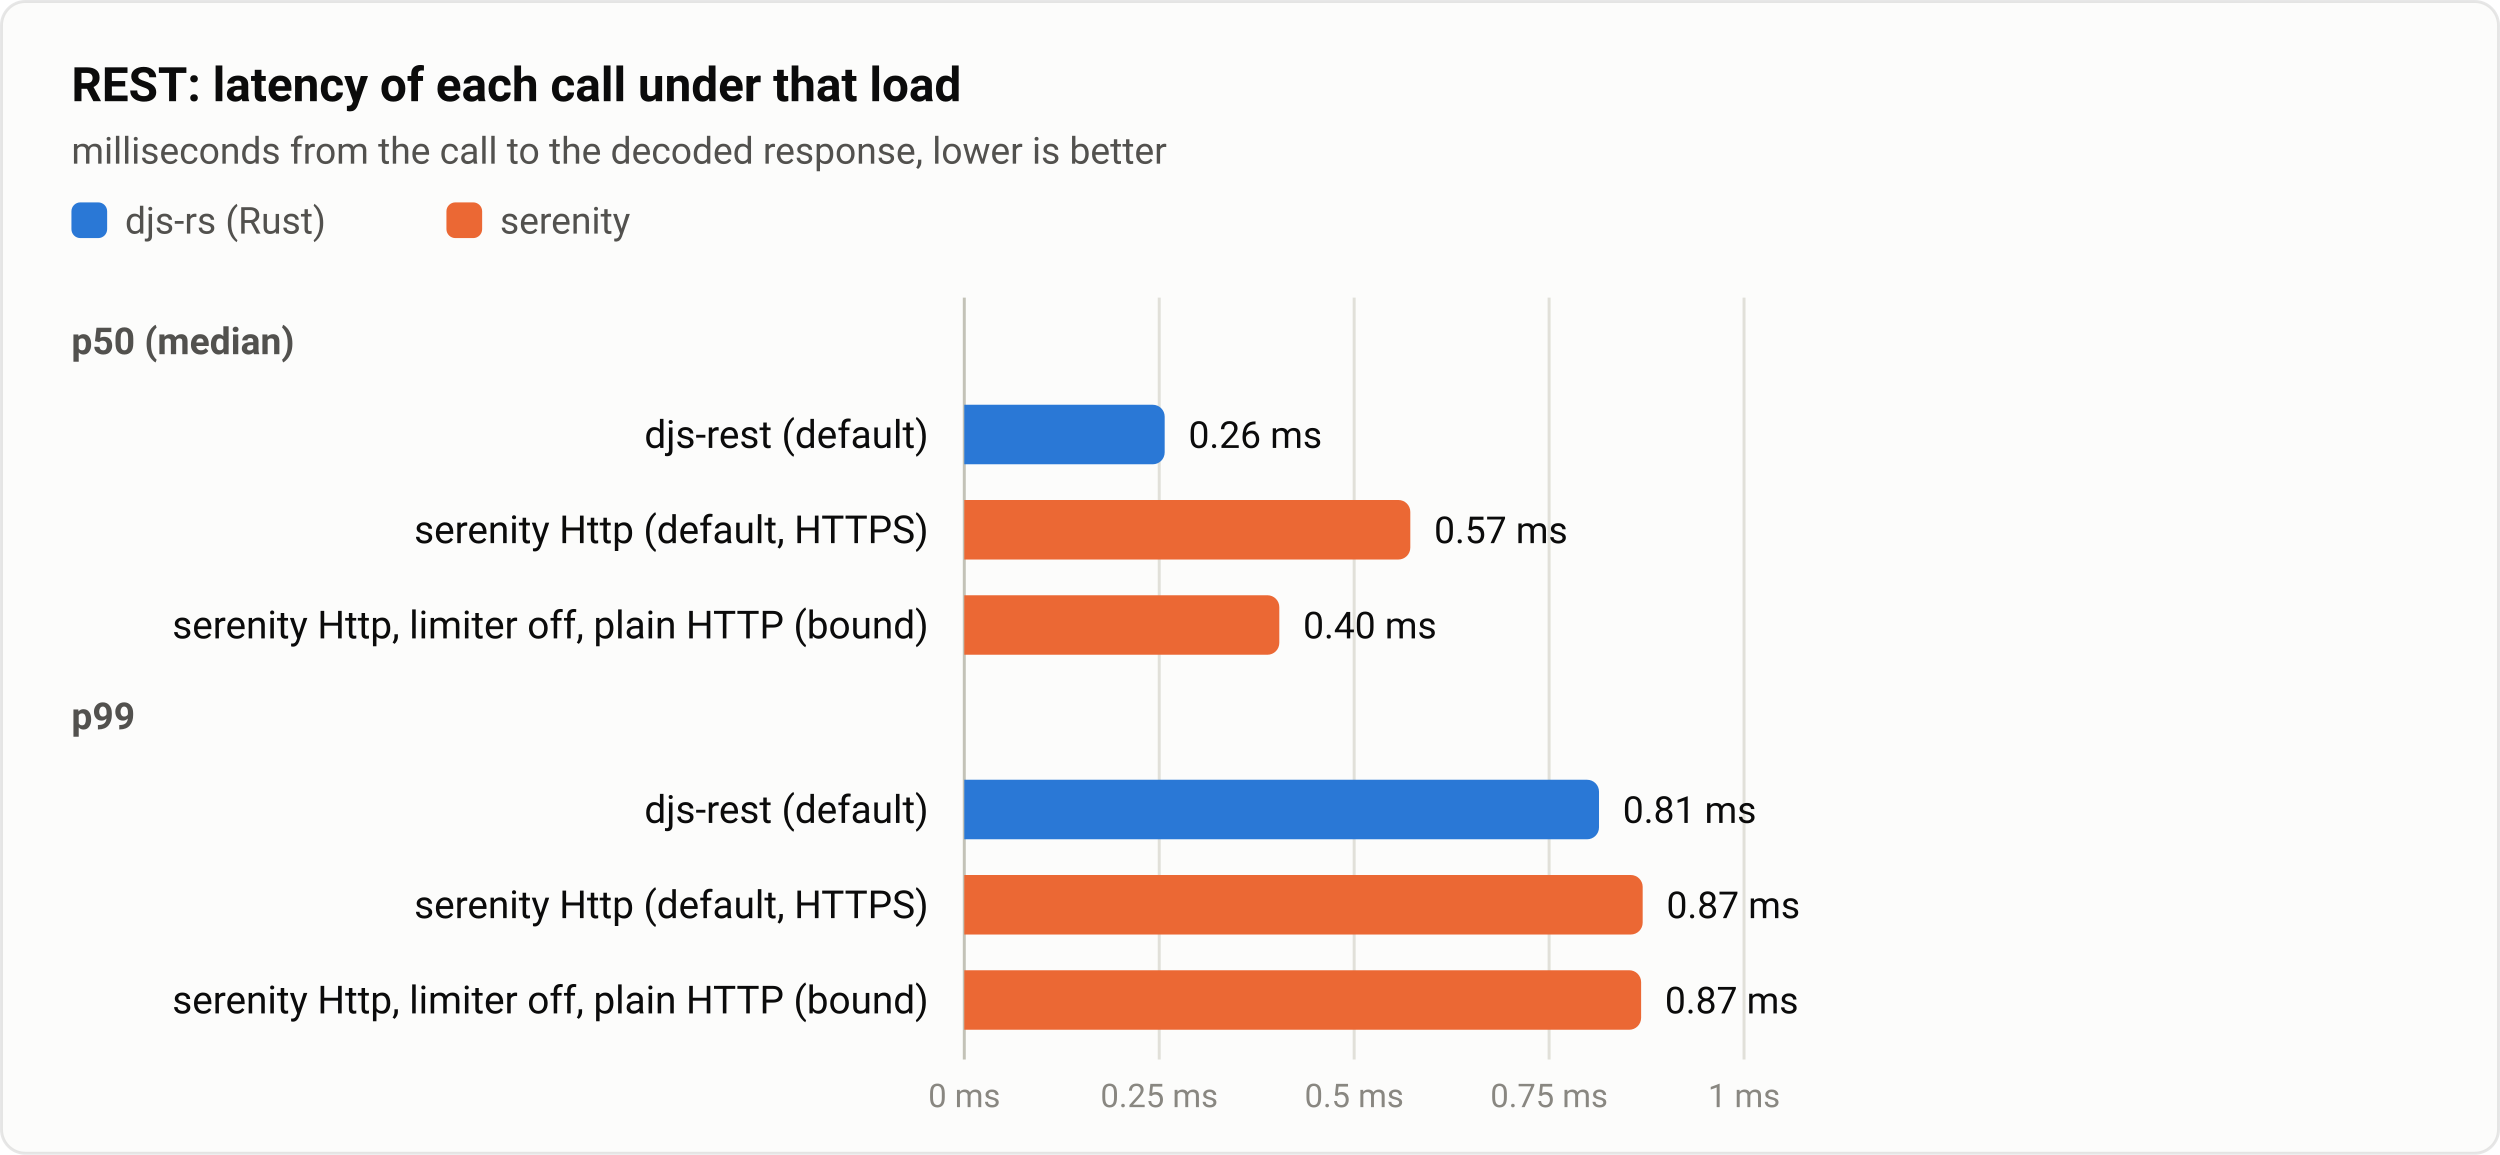
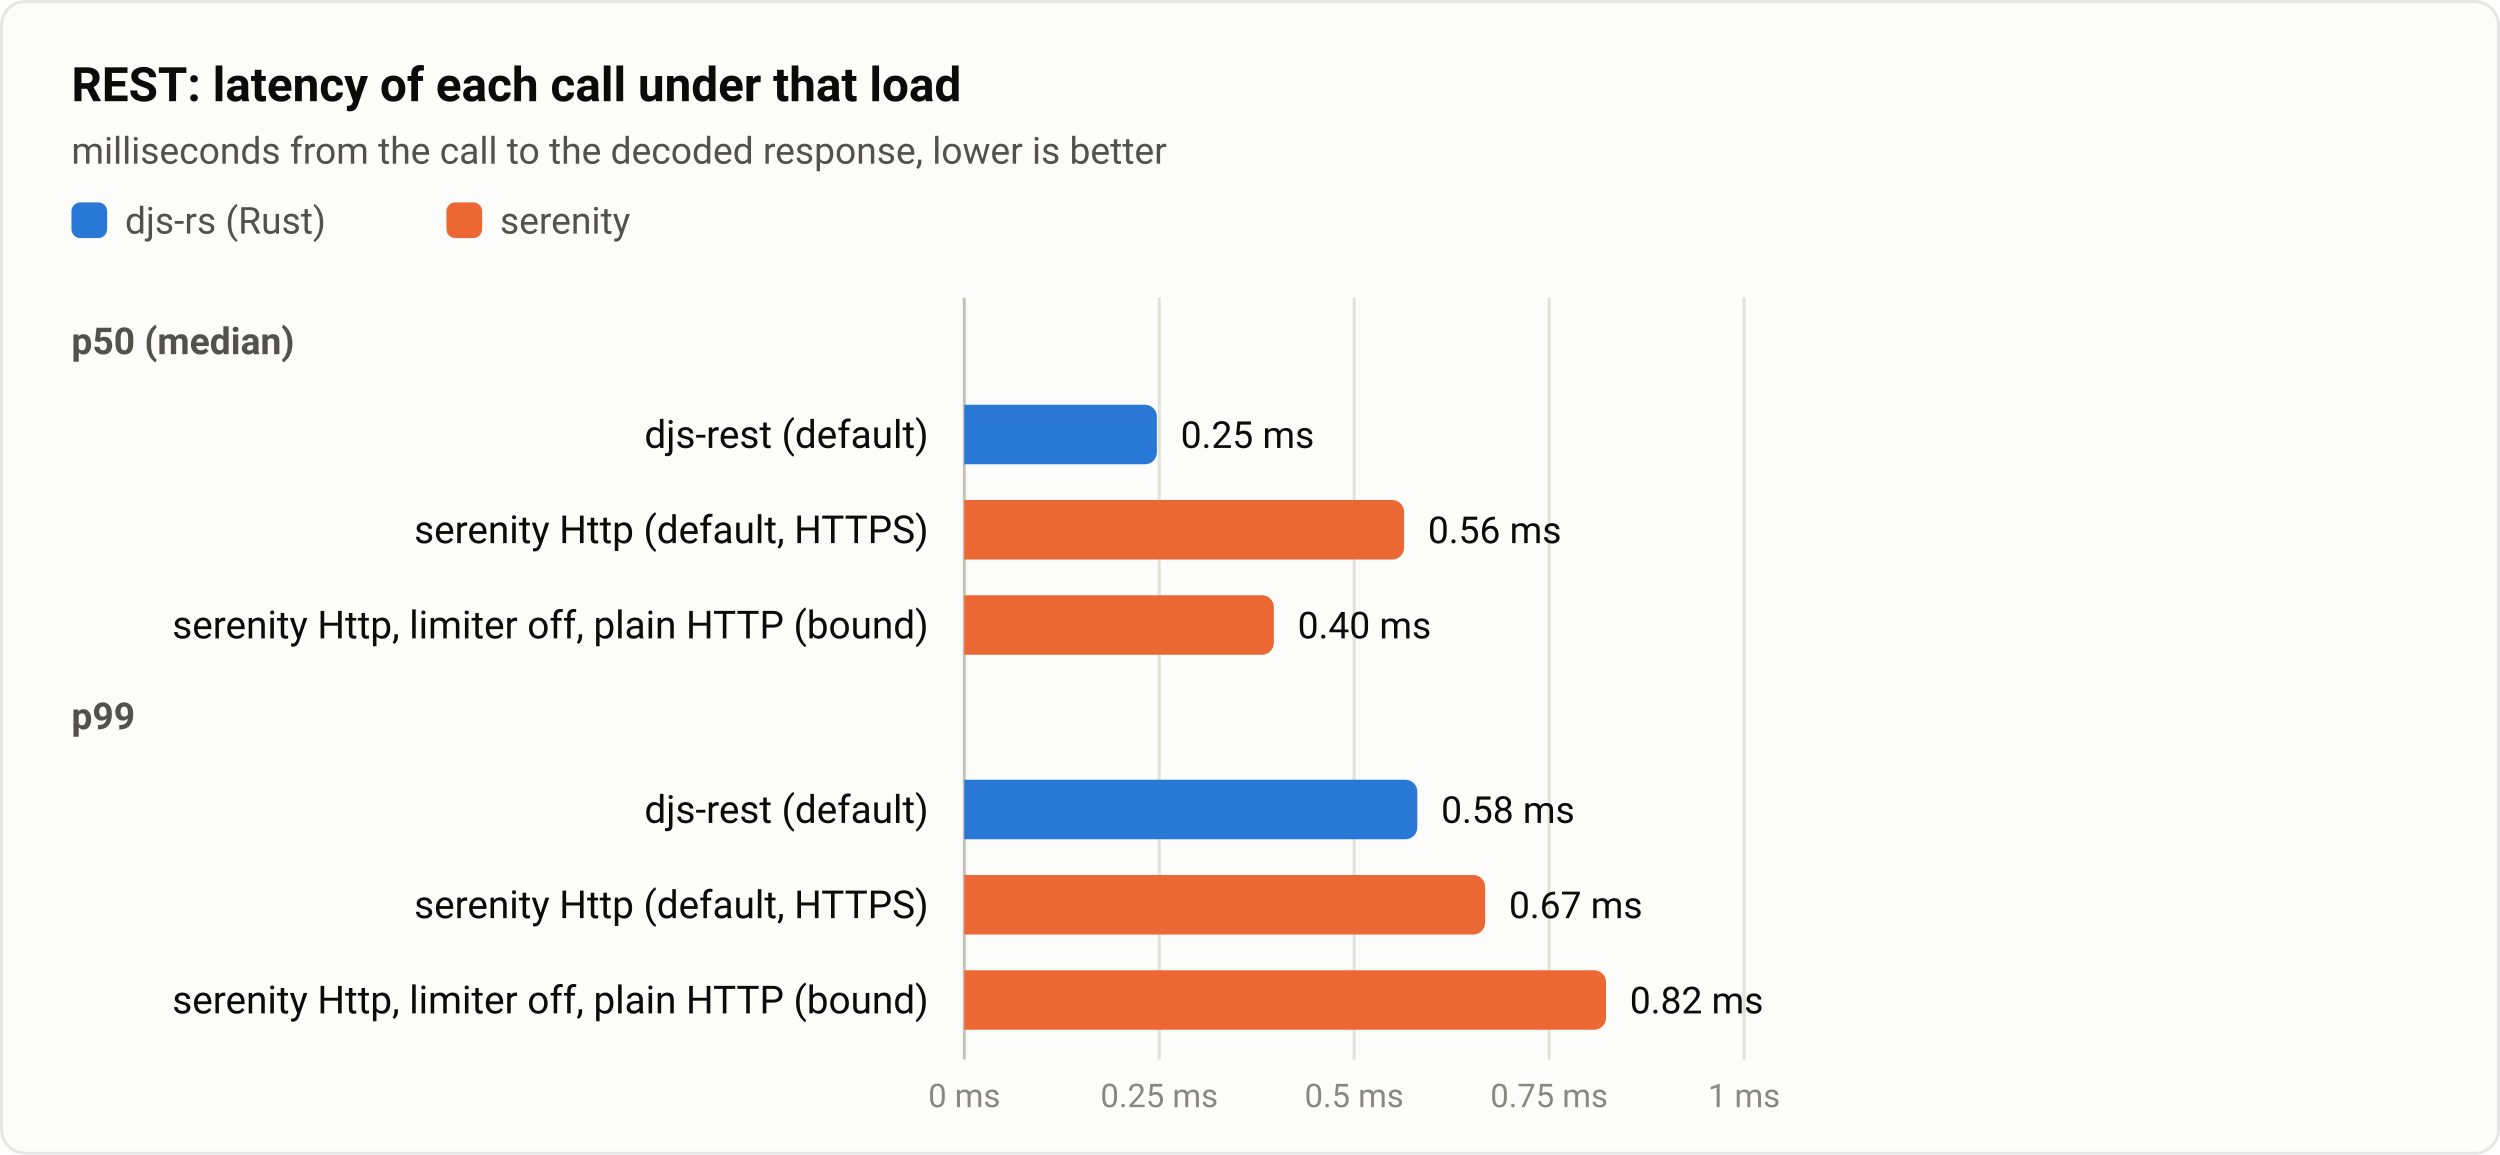
<svg xmlns="http://www.w3.org/2000/svg" width="840" height="388" viewBox="0 0 840 388" role="img" aria-labelledby="title desc" font-family="system-ui, -apple-system, &quot;Segoe UI&quot;, Roboto, sans-serif">
  <rect x="0.5" y="0.5" width="839" height="387" rx="8" fill="#fcfcfb" stroke="rgba(11,11,11,0.10)" />
  <text x="24" y="34" font-size="16" font-weight="600" fill="#0b0b0b">REST: latency of each call under that load</text>
  <text x="24" y="55" font-size="12.5" fill="#52514e">milliseconds from the call to the decoded response, lower is better</text>
  <rect x="24" y="68" width="12" height="12" rx="3" fill="#2a78d6" />
  <text x="42" y="78.5" font-size="12.5" fill="#52514e">djs-rs (Rust)</text>
  <rect x="150" y="68" width="12" height="12" rx="3" fill="#eb6834" />
  <text x="168" y="78.5" font-size="12.5" fill="#52514e">serenity</text>
  <line x1="324" y1="100" x2="324" y2="356" stroke="#c3c2b7" stroke-width="1" />
  <text x="324" y="372" font-size="11" text-anchor="middle" fill="#898781" style="font-variant-numeric: tabular-nums">0 ms</text>
  <line x1="389.5" y1="100" x2="389.5" y2="356" stroke="#e1e0d9" stroke-width="1" />
  <text x="389.5" y="372" font-size="11" text-anchor="middle" fill="#898781" style="font-variant-numeric: tabular-nums">0.25 ms</text>
  <line x1="455" y1="100" x2="455" y2="356" stroke="#e1e0d9" stroke-width="1" />
  <text x="455" y="372" font-size="11" text-anchor="middle" fill="#898781" style="font-variant-numeric: tabular-nums">0.5 ms</text>
  <line x1="520.5" y1="100" x2="520.5" y2="356" stroke="#e1e0d9" stroke-width="1" />
  <text x="520.5" y="372" font-size="11" text-anchor="middle" fill="#898781" style="font-variant-numeric: tabular-nums">0.75 ms</text>
  <line x1="586" y1="100" x2="586" y2="356" stroke="#e1e0d9" stroke-width="1" />
  <text x="586" y="372" font-size="11" text-anchor="middle" fill="#898781" style="font-variant-numeric: tabular-nums">1 ms</text>
  <text x="24" y="119" font-size="12.5" font-weight="600" fill="#52514e">p50 (median)</text>
  <text x="312" y="150.5" font-size="13" text-anchor="end" fill="#0b0b0b">djs-rest (default)</text>
-   <path d="M324,136H387.334A4,4 0 0 1 391.334,140V152A4,4 0 0 1 387.334,156H324Z" fill="#2a78d6" />
-   <text x="399.334" y="150.5" font-size="12.5" fill="#0b0b0b" style="font-variant-numeric: tabular-nums">0.26 ms</text>
+   <path d="M324,136H384.714A4,4 0 0 1 388.714,140V152A4,4 0 0 1 384.714,156H324Z" fill="#2a78d6" />
+   <text x="396.714" y="150.5" font-size="12.5" fill="#0b0b0b" style="font-variant-numeric: tabular-nums">0.25 ms</text>
  <text x="312" y="182.5" font-size="13" text-anchor="end" fill="#0b0b0b">serenity Http (default, HTTPS)</text>
-   <path d="M324,168H469.864A4,4 0 0 1 473.864,172V184A4,4 0 0 1 469.864,188H324Z" fill="#eb6834" />
-   <text x="481.864" y="182.5" font-size="12.5" fill="#0b0b0b" style="font-variant-numeric: tabular-nums">0.57 ms</text>
+   <path d="M324,168H467.768A4,4 0 0 1 471.768,172V184A4,4 0 0 1 467.768,188H324Z" fill="#eb6834" />
+   <text x="479.768" y="182.5" font-size="12.5" fill="#0b0b0b" style="font-variant-numeric: tabular-nums">0.56 ms</text>
  <text x="312" y="214.5" font-size="13" text-anchor="end" fill="#0b0b0b">serenity Http, limiter off, plain HTTP (bound)</text>
-   <path d="M324,200H425.848A4,4 0 0 1 429.848,204V216A4,4 0 0 1 425.848,220H324Z" fill="#eb6834" />
-   <text x="437.848" y="214.5" font-size="12.5" fill="#0b0b0b" style="font-variant-numeric: tabular-nums">0.40 ms</text>
+   <path d="M324,200H424.014A4,4 0 0 1 428.014,204V216A4,4 0 0 1 424.014,220H324Z" fill="#eb6834" />
+   <text x="436.014" y="214.5" font-size="12.5" fill="#0b0b0b" style="font-variant-numeric: tabular-nums">0.40 ms</text>
  <text x="24" y="245" font-size="12.5" font-weight="600" fill="#52514e">p99</text>
  <text x="312" y="276.5" font-size="13" text-anchor="end" fill="#0b0b0b">djs-rest (default)</text>
-   <path d="M324,262H533.268A4,4 0 0 1 537.268,266V278A4,4 0 0 1 533.268,282H324Z" fill="#2a78d6" />
-   <text x="545.268" y="276.5" font-size="12.5" fill="#0b0b0b" style="font-variant-numeric: tabular-nums">0.81 ms</text>
+   <path d="M324,262H472.222A4,4 0 0 1 476.222,266V278A4,4 0 0 1 472.222,282H324Z" fill="#2a78d6" />
+   <text x="484.222" y="276.5" font-size="12.5" fill="#0b0b0b" style="font-variant-numeric: tabular-nums">0.58 ms</text>
  <text x="312" y="308.5" font-size="13" text-anchor="end" fill="#0b0b0b">serenity Http (default, HTTPS)</text>
-   <path d="M324,294H547.94A4,4 0 0 1 551.94,298V310A4,4 0 0 1 547.94,314H324Z" fill="#eb6834" />
-   <text x="559.94" y="308.5" font-size="12.5" fill="#0b0b0b" style="font-variant-numeric: tabular-nums">0.87 ms</text>
+   <path d="M324,294H495.016A4,4 0 0 1 499.016,298V310A4,4 0 0 1 495.016,314H324Z" fill="#eb6834" />
+   <text x="507.016" y="308.5" font-size="12.5" fill="#0b0b0b" style="font-variant-numeric: tabular-nums">0.67 ms</text>
  <text x="312" y="340.5" font-size="13" text-anchor="end" fill="#0b0b0b">serenity Http, limiter off, plain HTTP (bound)</text>
-   <path d="M324,326H547.416A4,4 0 0 1 551.416,330V342A4,4 0 0 1 547.416,346H324Z" fill="#eb6834" />
-   <text x="559.416" y="340.5" font-size="12.5" fill="#0b0b0b" style="font-variant-numeric: tabular-nums">0.87 ms</text>
+   <path d="M324,326H535.626A4,4 0 0 1 539.626,330V342A4,4 0 0 1 535.626,346H324Z" fill="#eb6834" />
+   <text x="547.626" y="340.5" font-size="12.5" fill="#0b0b0b" style="font-variant-numeric: tabular-nums">0.82 ms</text>
</svg>
